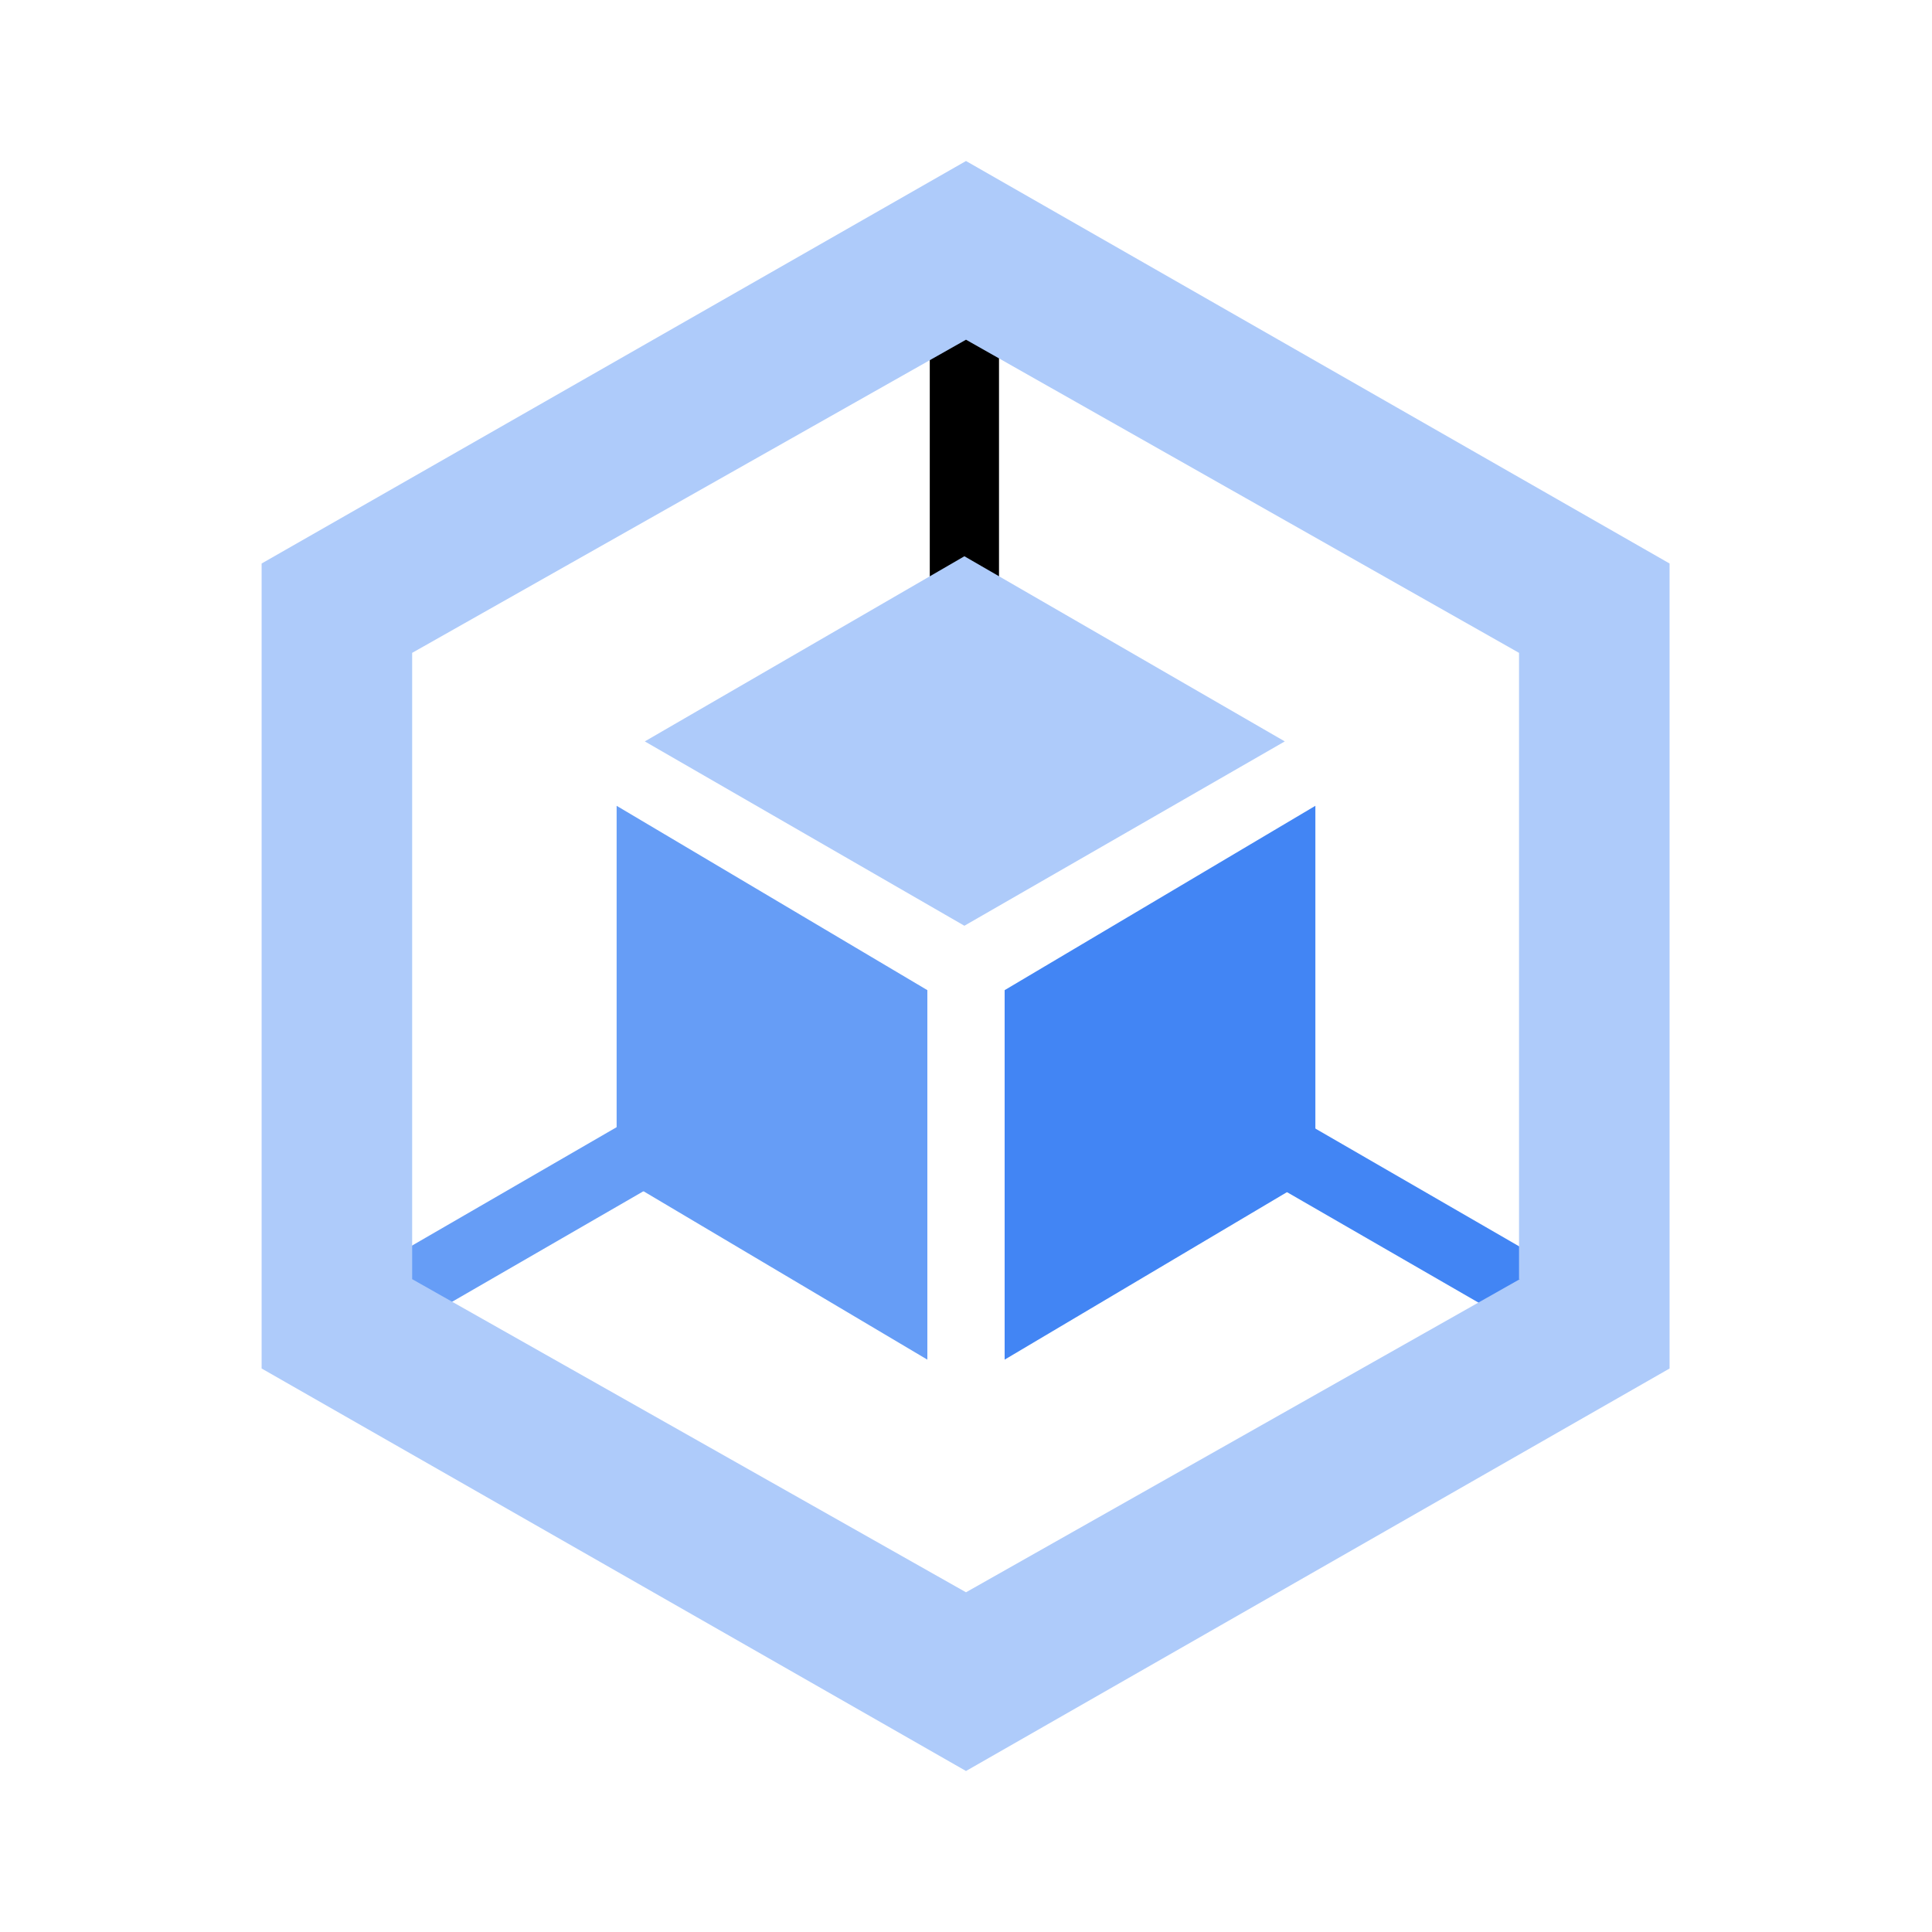
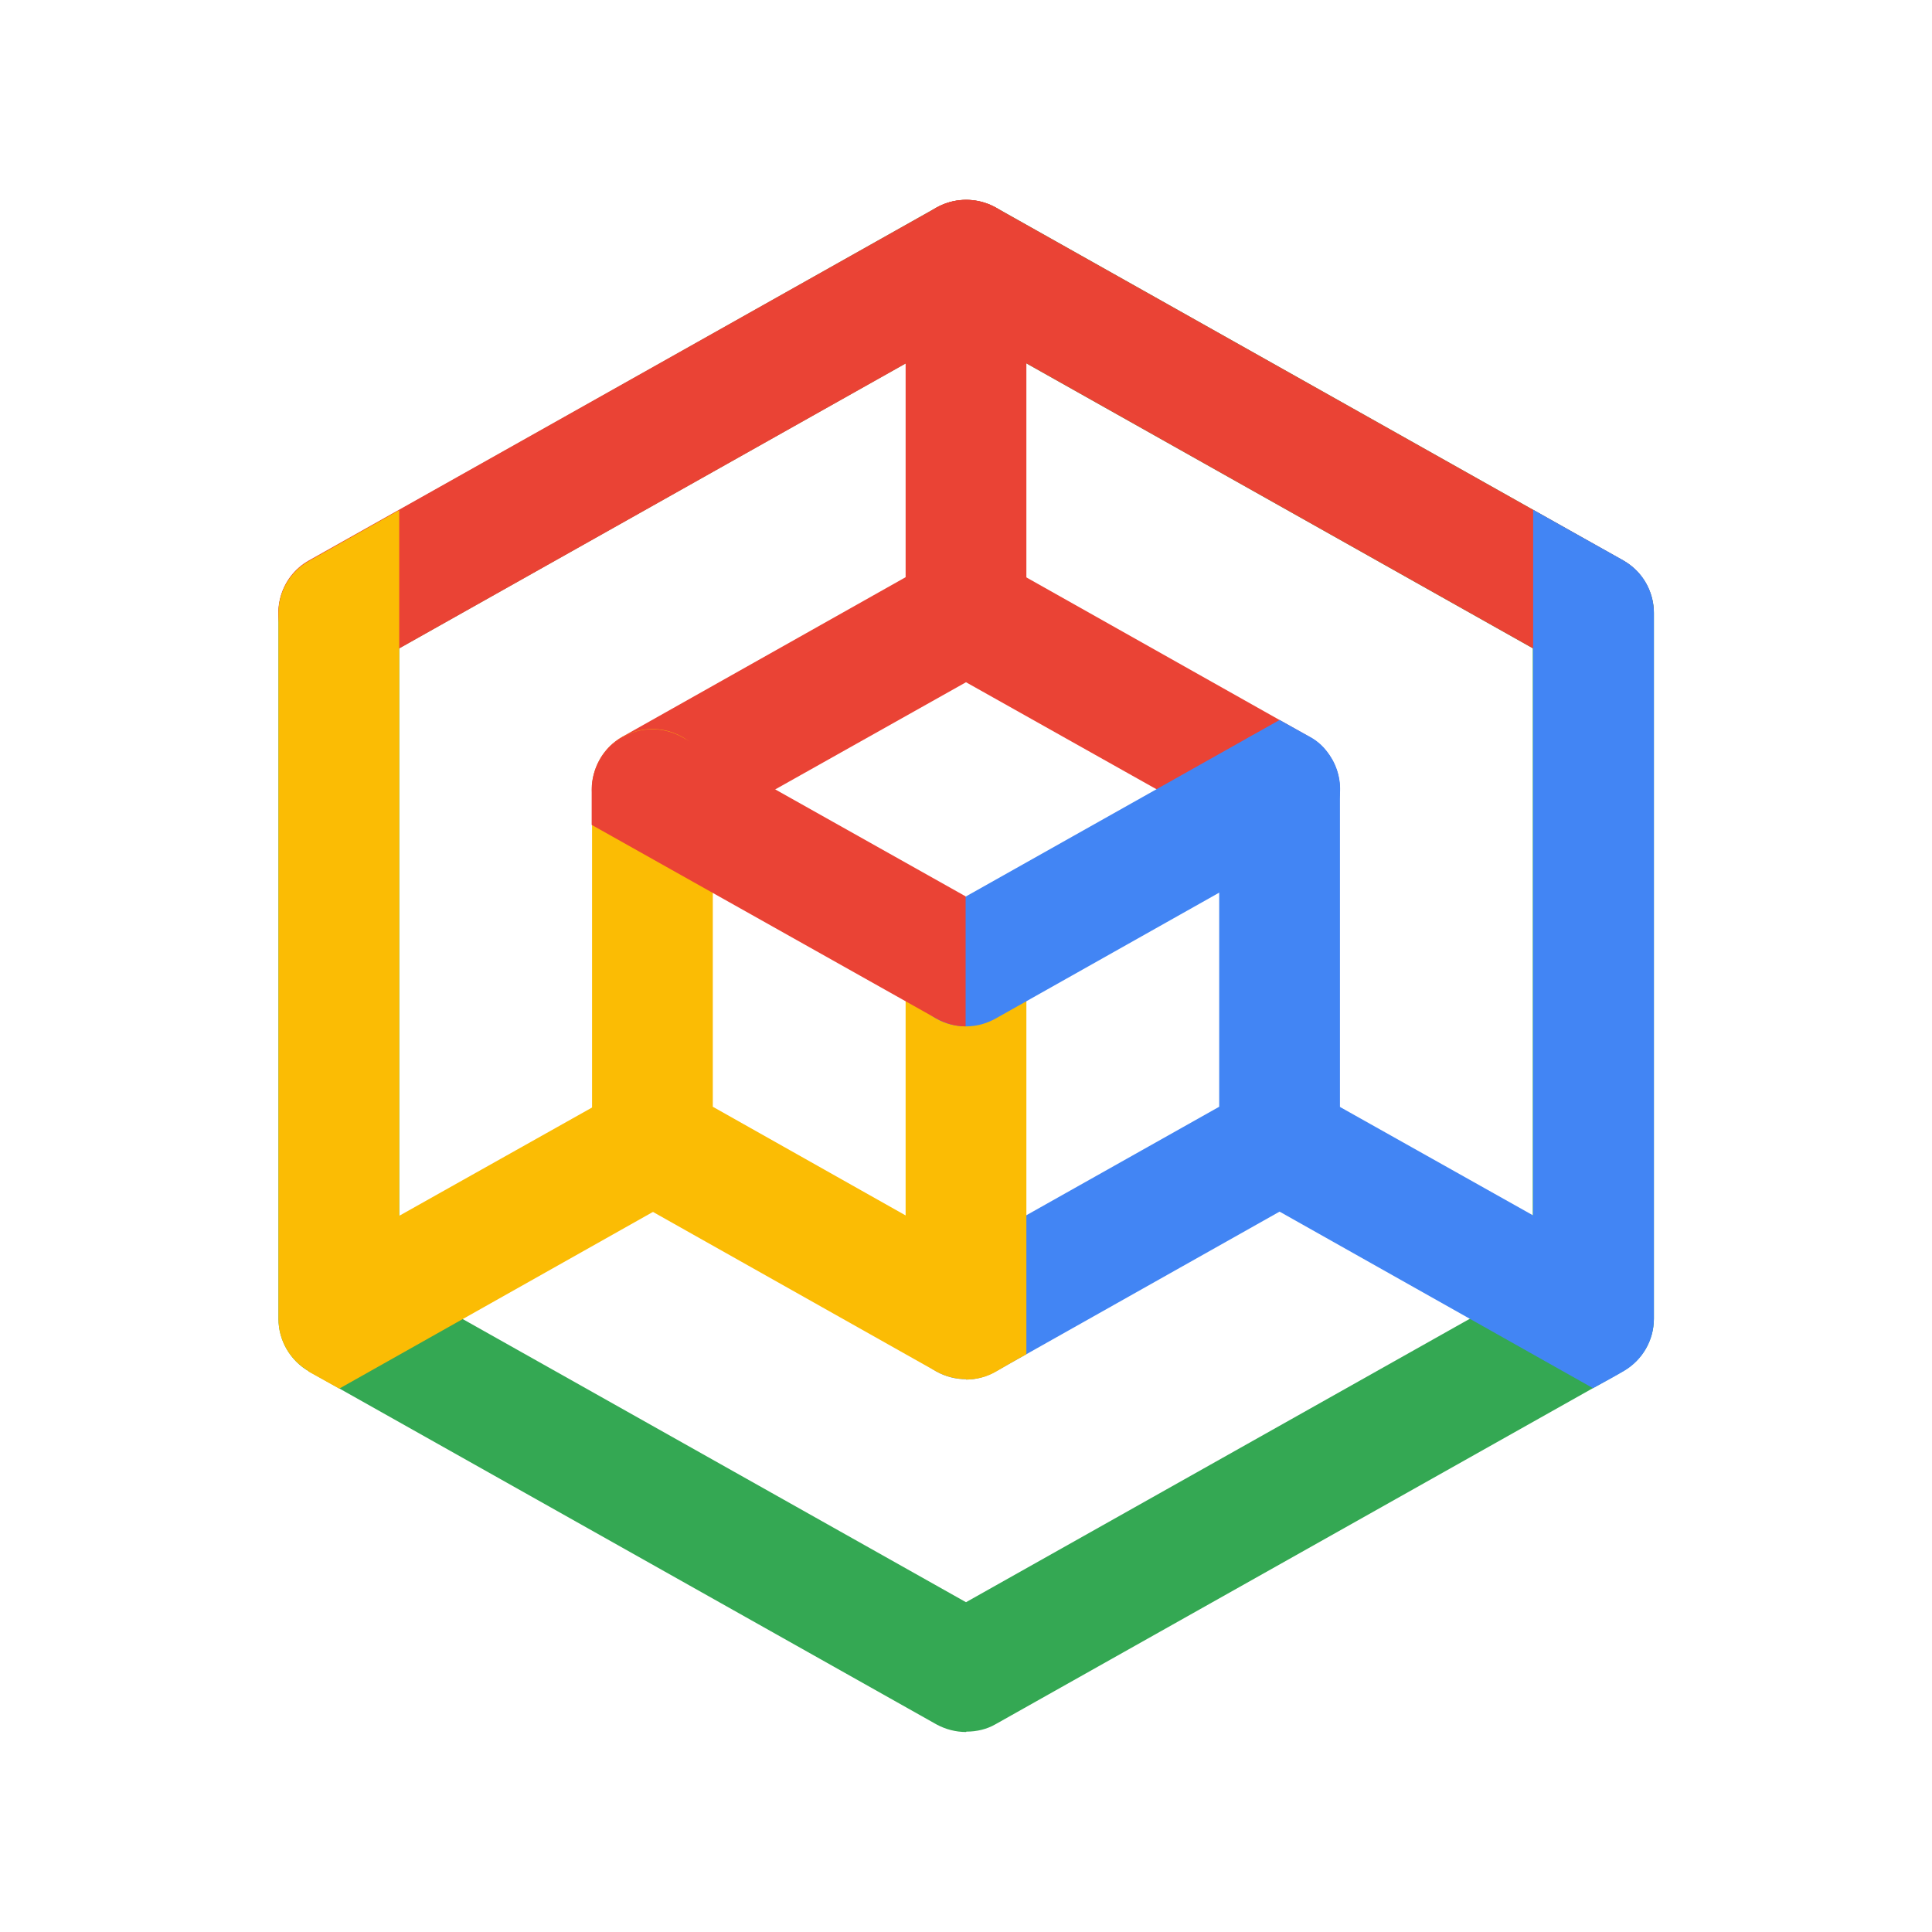
- <svg xmlns="http://www.w3.org/2000/svg" width="24px" height="24px" viewBox="0 0 24 24">
-   <g data-name="Product Icons">
-     <g>
-       <polygon points="14.68 13.06 19.23 15.69 19.23 16.68 14.29 13.83 14.68 13.06" fill="#4285f4" />
-       <polygon points="9.98 13.65 4.77 16.66 4.45 15.86 9.53 12.92 9.98 13.65" fill="#669df6" />
-       <rect x="11.55" y="3.29" width="0.86" height="5.78" />
-       <path d="M3.25,7V17L12,22l8.74-5V7L12,2Zm15.63,8.89L12,19.78,5.12,15.89V8.11L12,4.22l6.87,3.89v7.78Z" fill="#aecbfa" />
-       <polygon points="11.98 11.5 15.96 9.21 11.98 6.91 8.01 9.21 11.98 11.5" fill="#aecbfa" />
-       <polygon points="11.52 12.3 7.66 10.01 7.66 14.6 11.52 16.89 11.52 12.3" fill="#669df6" />
-       <polygon points="12.48 12.3 12.48 16.89 16.34 14.6 16.34 10.01 12.48 12.3" fill="#4285f4" />
-     </g>
+ <svg xmlns="http://www.w3.org/2000/svg" id="standard_product_icon" version="1.1" viewBox="0 0 512 512">
+   <defs>
+     <style>
+       .st0 {
+         fill: none;
+       }
+ 
+       .st1 {
+         fill: #4285f4;
+       }
+ 
+       .st2 {
+         fill: #34a853;
+       }
+ 
+       .st3 {
+         fill: #fbbc04;
+       }
+ 
+       .st4 {
+         fill: #ea4335;
+       }
+     </style>
+   </defs>
+   <g id="bounding_box">
+     <rect class="st0" width="512" height="512" />
+   </g>
+   <g id="art">
+     <path class="st2" d="M256,459c-2.7,0-5.4-.7-7.8-2l-166.2-93.5c-5-2.8-8.2-8.2-8.2-14v-187c0-5.8,3.1-11.1,8.2-13.9L248.2,55c4.9-2.7,10.8-2.7,15.7,0l166.2,93.5c5,2.8,8.2,8.2,8.2,13.9v187c0,5.8-3.1,11.1-8.2,14l-166.2,93.5c-2.4,1.4-5.1,2-7.8,2h0ZM105.8,340.1l150.2,84.5,150.2-84.5v-168.3l-150.2-84.5-150.2,84.5v168.3ZM422.2,349.5h0Z" />
+     <path class="st4" d="M89.8,178.5c-5.6,0-11-2.9-14-8.2-4.3-7.7-1.6-17.5,6.1-21.8L248.2,55c7.7-4.3,17.5-1.6,21.8,6.1,4.3,7.7,1.6,17.5-6.1,21.8l-166.2,93.5c-2.5,1.4-5.2,2.1-7.8,2.1h0Z" />
+     <path class="st4" d="M422.2,178.5c-2.7,0-5.4-.7-7.8-2.1l-166.2-93.5c-7.7-4.3-10.4-14.1-6.1-21.8,4.3-7.7,14.1-10.4,21.8-6.1l166.2,93.5c7.7,4.3,10.4,14.1,6.1,21.8-2.9,5.2-8.4,8.2-14,8.2h0Z" />
+     <path class="st4" d="M256,178.5c-8.8,0-16-7.2-16-16v-93.5c0-8.8,7.2-16,16-16s16,7.2,16,16v93.5c0,8.8-7.2,16-16,16Z" />
+     <path class="st3" d="M81.7,363.3c-4.9-2.9-7.9-8.1-7.9-13.8v-187c0-6,3.3-11.2,8.2-13.9,2.3-1.3,23.8-13.4,23.8-13.4v187l59.3-33.3c7.7-4.3,17.5-1.6,21.8,6.1,4.3,7.7,1.6,17.5-6.1,21.8l-90.9,51.2s-5.6-3.1-8.1-4.5h0Z" />
+     <path class="st1" d="M422.2,367.9l-90.9-51.2c-7.7-4.3-10.4-14.1-6.1-21.8s14.1-10.4,21.8-6.1l59.3,33.3v-187s21.5,12.1,23.9,13.4c.8.5,1.6,1,2.3,1.6,3.6,2.9,5.8,7.4,5.8,12.4v187c0,5.7-3,10.9-7.9,13.8-2.5,1.5-8.1,4.5-8.1,4.5h0Z" />
+     <path class="st4" d="M339.1,225.2c-2.7,0-5.4-.7-7.8-2.1l-75.3-42.3-75.3,42.3c-7.7,4.3-17.5,1.6-21.8-6.1-4.3-7.7-1.6-17.5,6.1-21.8l83.1-46.8c4.9-2.7,10.8-2.7,15.7,0l83.1,46.8c7.7,4.3,10.4,14.1,6.1,21.8-2.9,5.2-8.4,8.2-14,8.2h0Z" />
+     <path class="st1" d="M256,365.5c-5.6,0-11-2.9-14-8.2-4.3-7.7-1.6-17.5,6.1-21.8l75-42.2v-84.1c0-8.8,7.2-16,16-16s16,7.2,16,16v93.5c0,5.8-3.1,11.1-8.2,14l-83.1,46.8c-2.5,1.4-5.2,2.1-7.8,2.1h0Z" />
+     <path class="st3" d="M256,365.5c-2.7,0-5.4-.7-7.8-2l-83.1-46.8c-5-2.8-8.2-8.2-8.2-14v-93.5c0-8.8,7.2-16,16-16s16,7.2,16,16v84.1l51.1,28.8v-66.1c0-8.8,7.2-16,16-16s16,7.2,16,16v102.9s-3,1.6-7.9,4.5c-2.5,1.5-5.3,2.2-8.1,2.2h0Z" />
+     <path class="st1" d="M256,272c-5.6,0-11-2.9-14-8.2-4.3-7.7-1.6-17.5,6.1-21.8l91-51.2,7.9,4.4c2.1,1.1,4.2,2.8,6.1,6.1,4.3,7.7,1.6,17.5-6.1,21.8l-83.1,46.8c-2.5,1.4-5.2,2.1-7.8,2.1h0Z" />
+     <path class="st4" d="M256,237.6l-75.3-42.3c-7.7-4.3-17.5-1.6-21.8,6.1-1.4,2.5-2.1,5.2-2.1,7.8v9.4l91.3,51.3c2.5,1.4,5.2,2.1,7.8,2.1h0v-34.4h0Z" />
  </g>
</svg>
